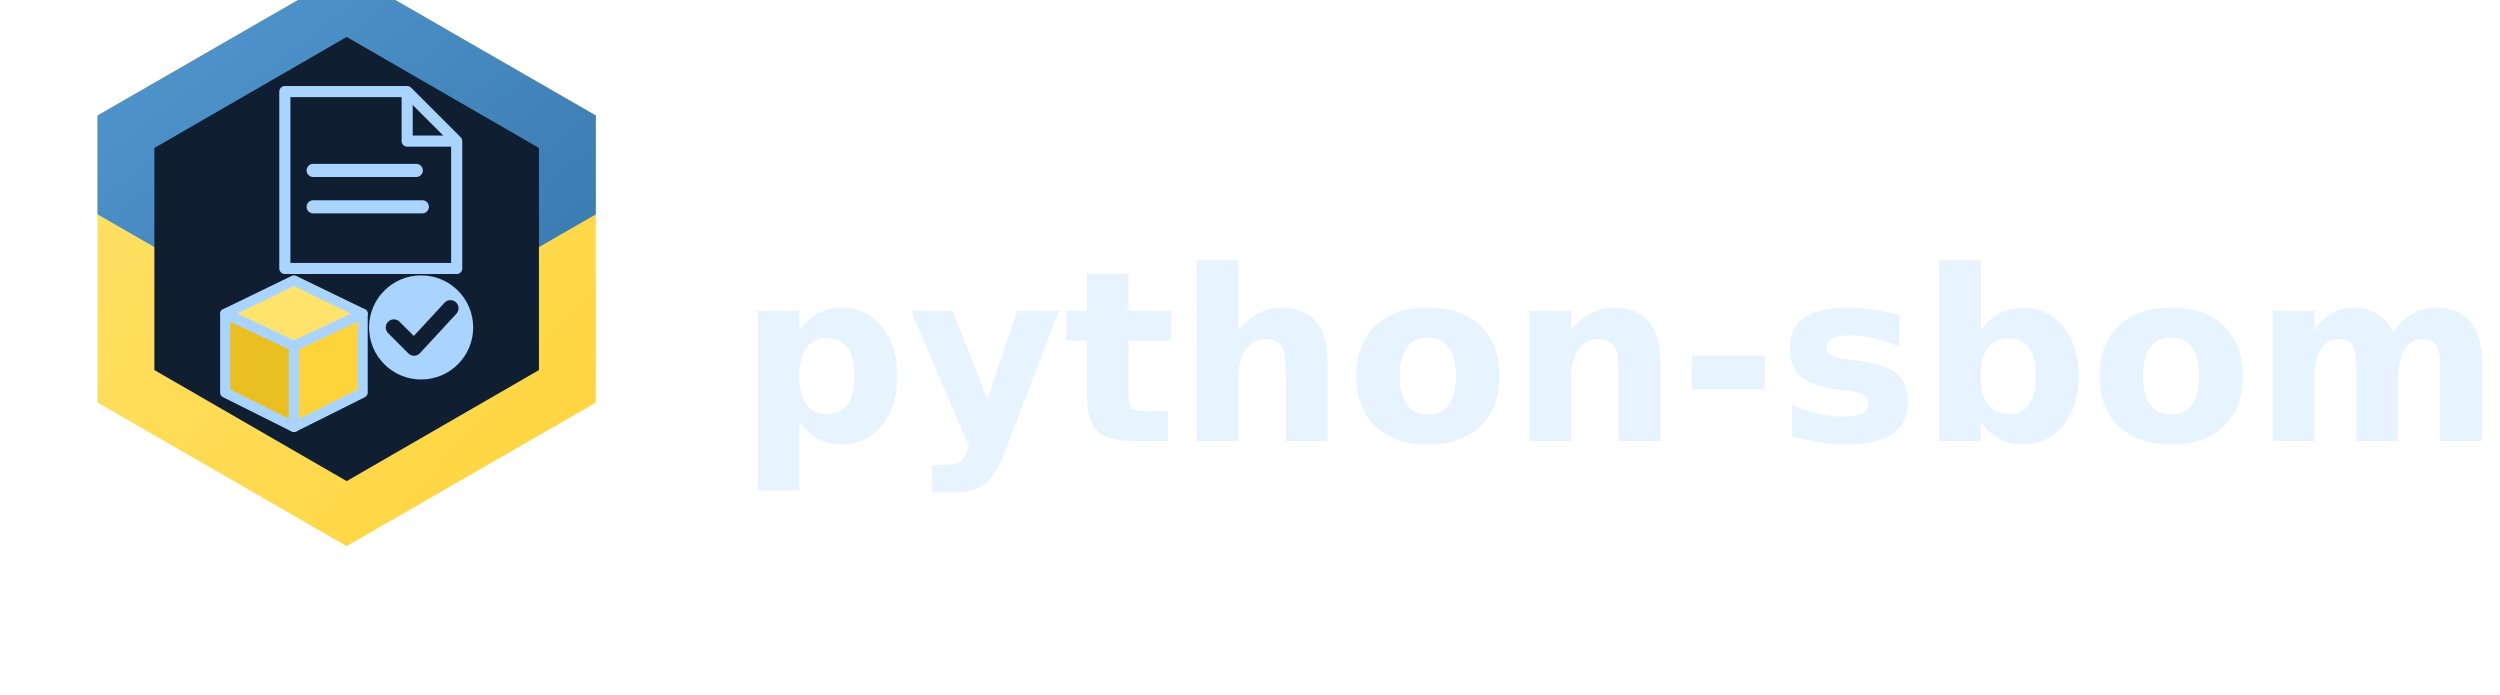
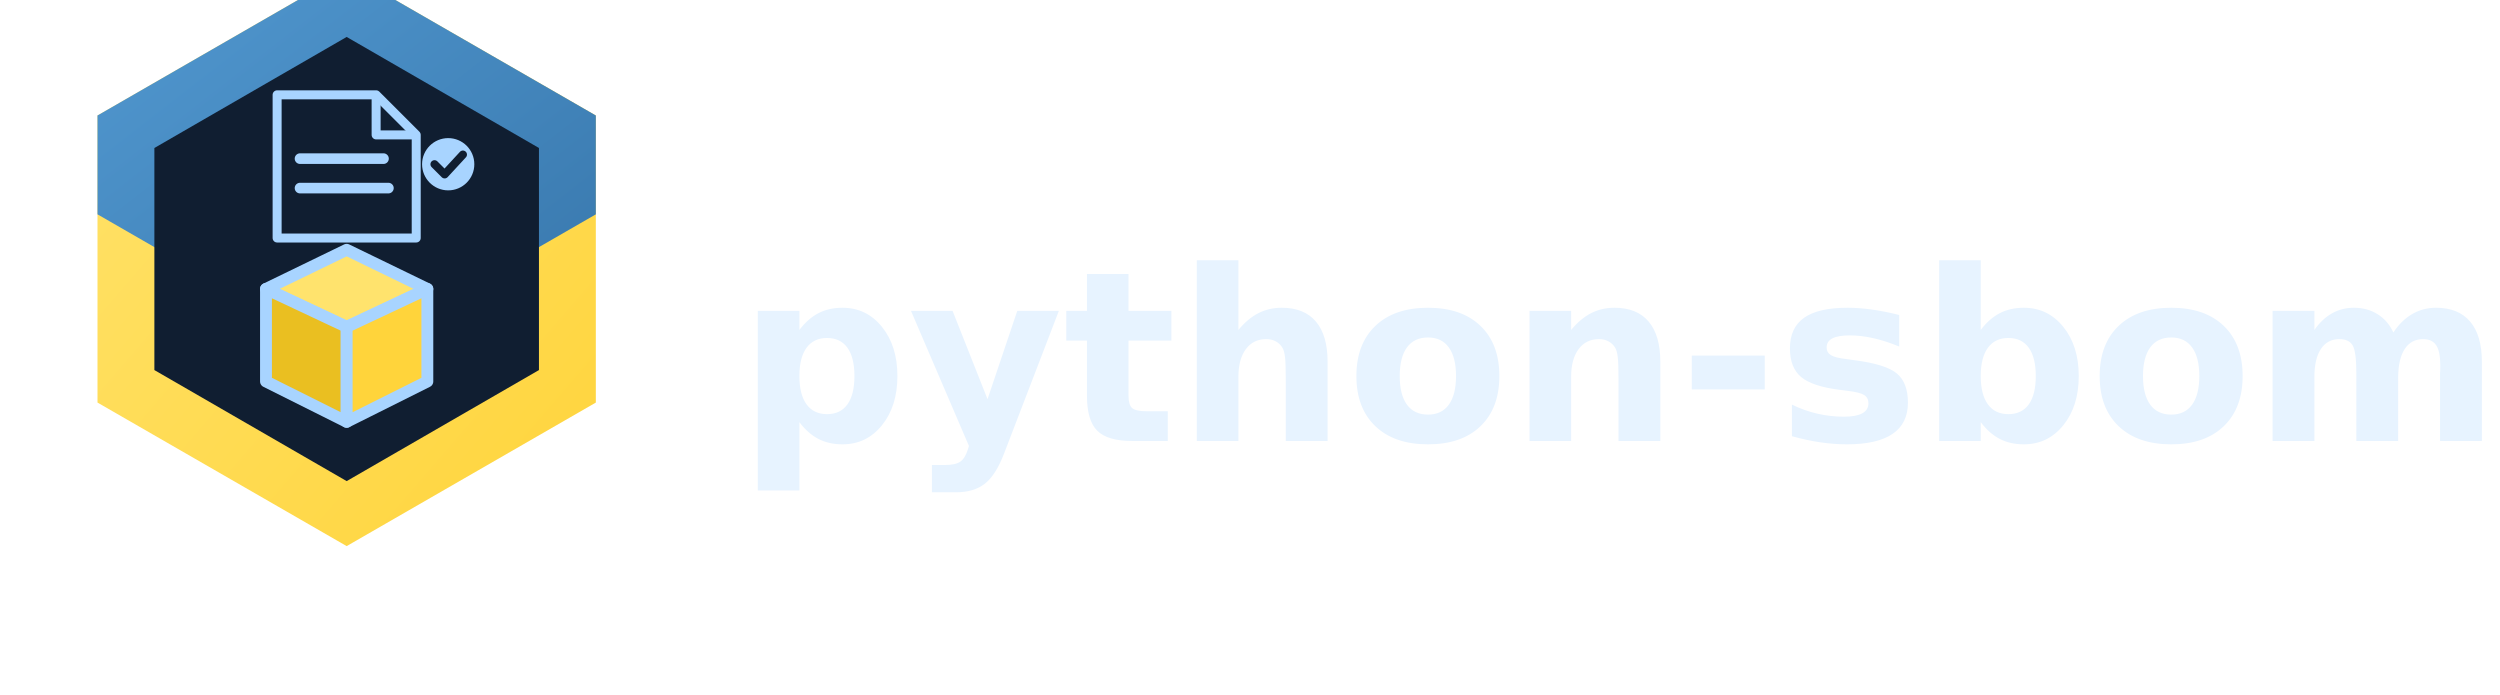
<svg xmlns="http://www.w3.org/2000/svg" viewBox="0 0 1440 400" width="1440" height="400">
  <defs>
    <linearGradient id="blue" x2="1" y2="1">
      <stop stop-color="#5299D1" />
      <stop offset="1" stop-color="#3776AB" />
    </linearGradient>
    <linearGradient id="yellow" x2="1" y2="1">
      <stop stop-color="#FFE36D" />
      <stop offset="1" stop-color="#FFD43B" />
    </linearGradient>
  </defs>
  <g transform="translate(0 -38) scale(.78)">
    <path d="M256 28 440 134 440 346 256 452 72 346 72 134Z" fill="url(#yellow)" />
    <path d="M256 28 440 134 440 207 256 313 72 207 72 134Z" fill="url(#blue)" />
    <path d="M256 76 398 158 398 322 256 404 114 322 114 158Z" fill="#101E31" />
-     <g transform="translate(67.037 27.515) scale(0.74644)">
+     <g transform="translate(88.625 46.828) scale(0.60424)">
      <path d="M192 119H313L362 168V294H192Z" fill="#101E31" stroke="#A8D4FF" stroke-width="11" stroke-linejoin="round" />
      <path d="M313 119V168H362" fill="none" stroke="#A8D4FF" stroke-width="11" stroke-linejoin="round" />
      <path d="M220 197H322M220 233H328" stroke="#A8D4FF" stroke-width="13" stroke-linecap="round" />
    </g>
-     <g transform="translate(67.023 78.149) scale(0.74644)">
+     <g transform="translate(79.893 24.649) scale(0.87615)">
      <path d="M133 271 201 238 269 271 201 303Z" fill="#FFE36D" stroke="#A8D4FF" stroke-width="10" stroke-linejoin="round" />
      <path d="M133 271V349L201 383V303Z" fill="#EABF21" stroke="#A8D4FF" stroke-width="10" stroke-linejoin="round" />
      <path d="M269 271V349L201 383V303Z" fill="#FFD43B" stroke="#A8D4FF" stroke-width="10" stroke-linejoin="round" />
    </g>
-     <g transform="translate(61.679 35.233) scale(0.74644)">
+     <g transform="translate(205.851 41.876) scale(0.37463)">
      <circle cx="334" cy="342" r="51.5" fill="#A8D4FF" />
      <path d="m307 342 20 20 36-39" fill="none" stroke="#101E31" stroke-width="16" stroke-linecap="round" stroke-linejoin="round" />
    </g>
  </g>
  <text x="425" y="254" font-family="DejaVu Sans,Arial,sans-serif" font-size="137" font-weight="700" fill="#E7F3FF">python-sbom</text>
</svg>
